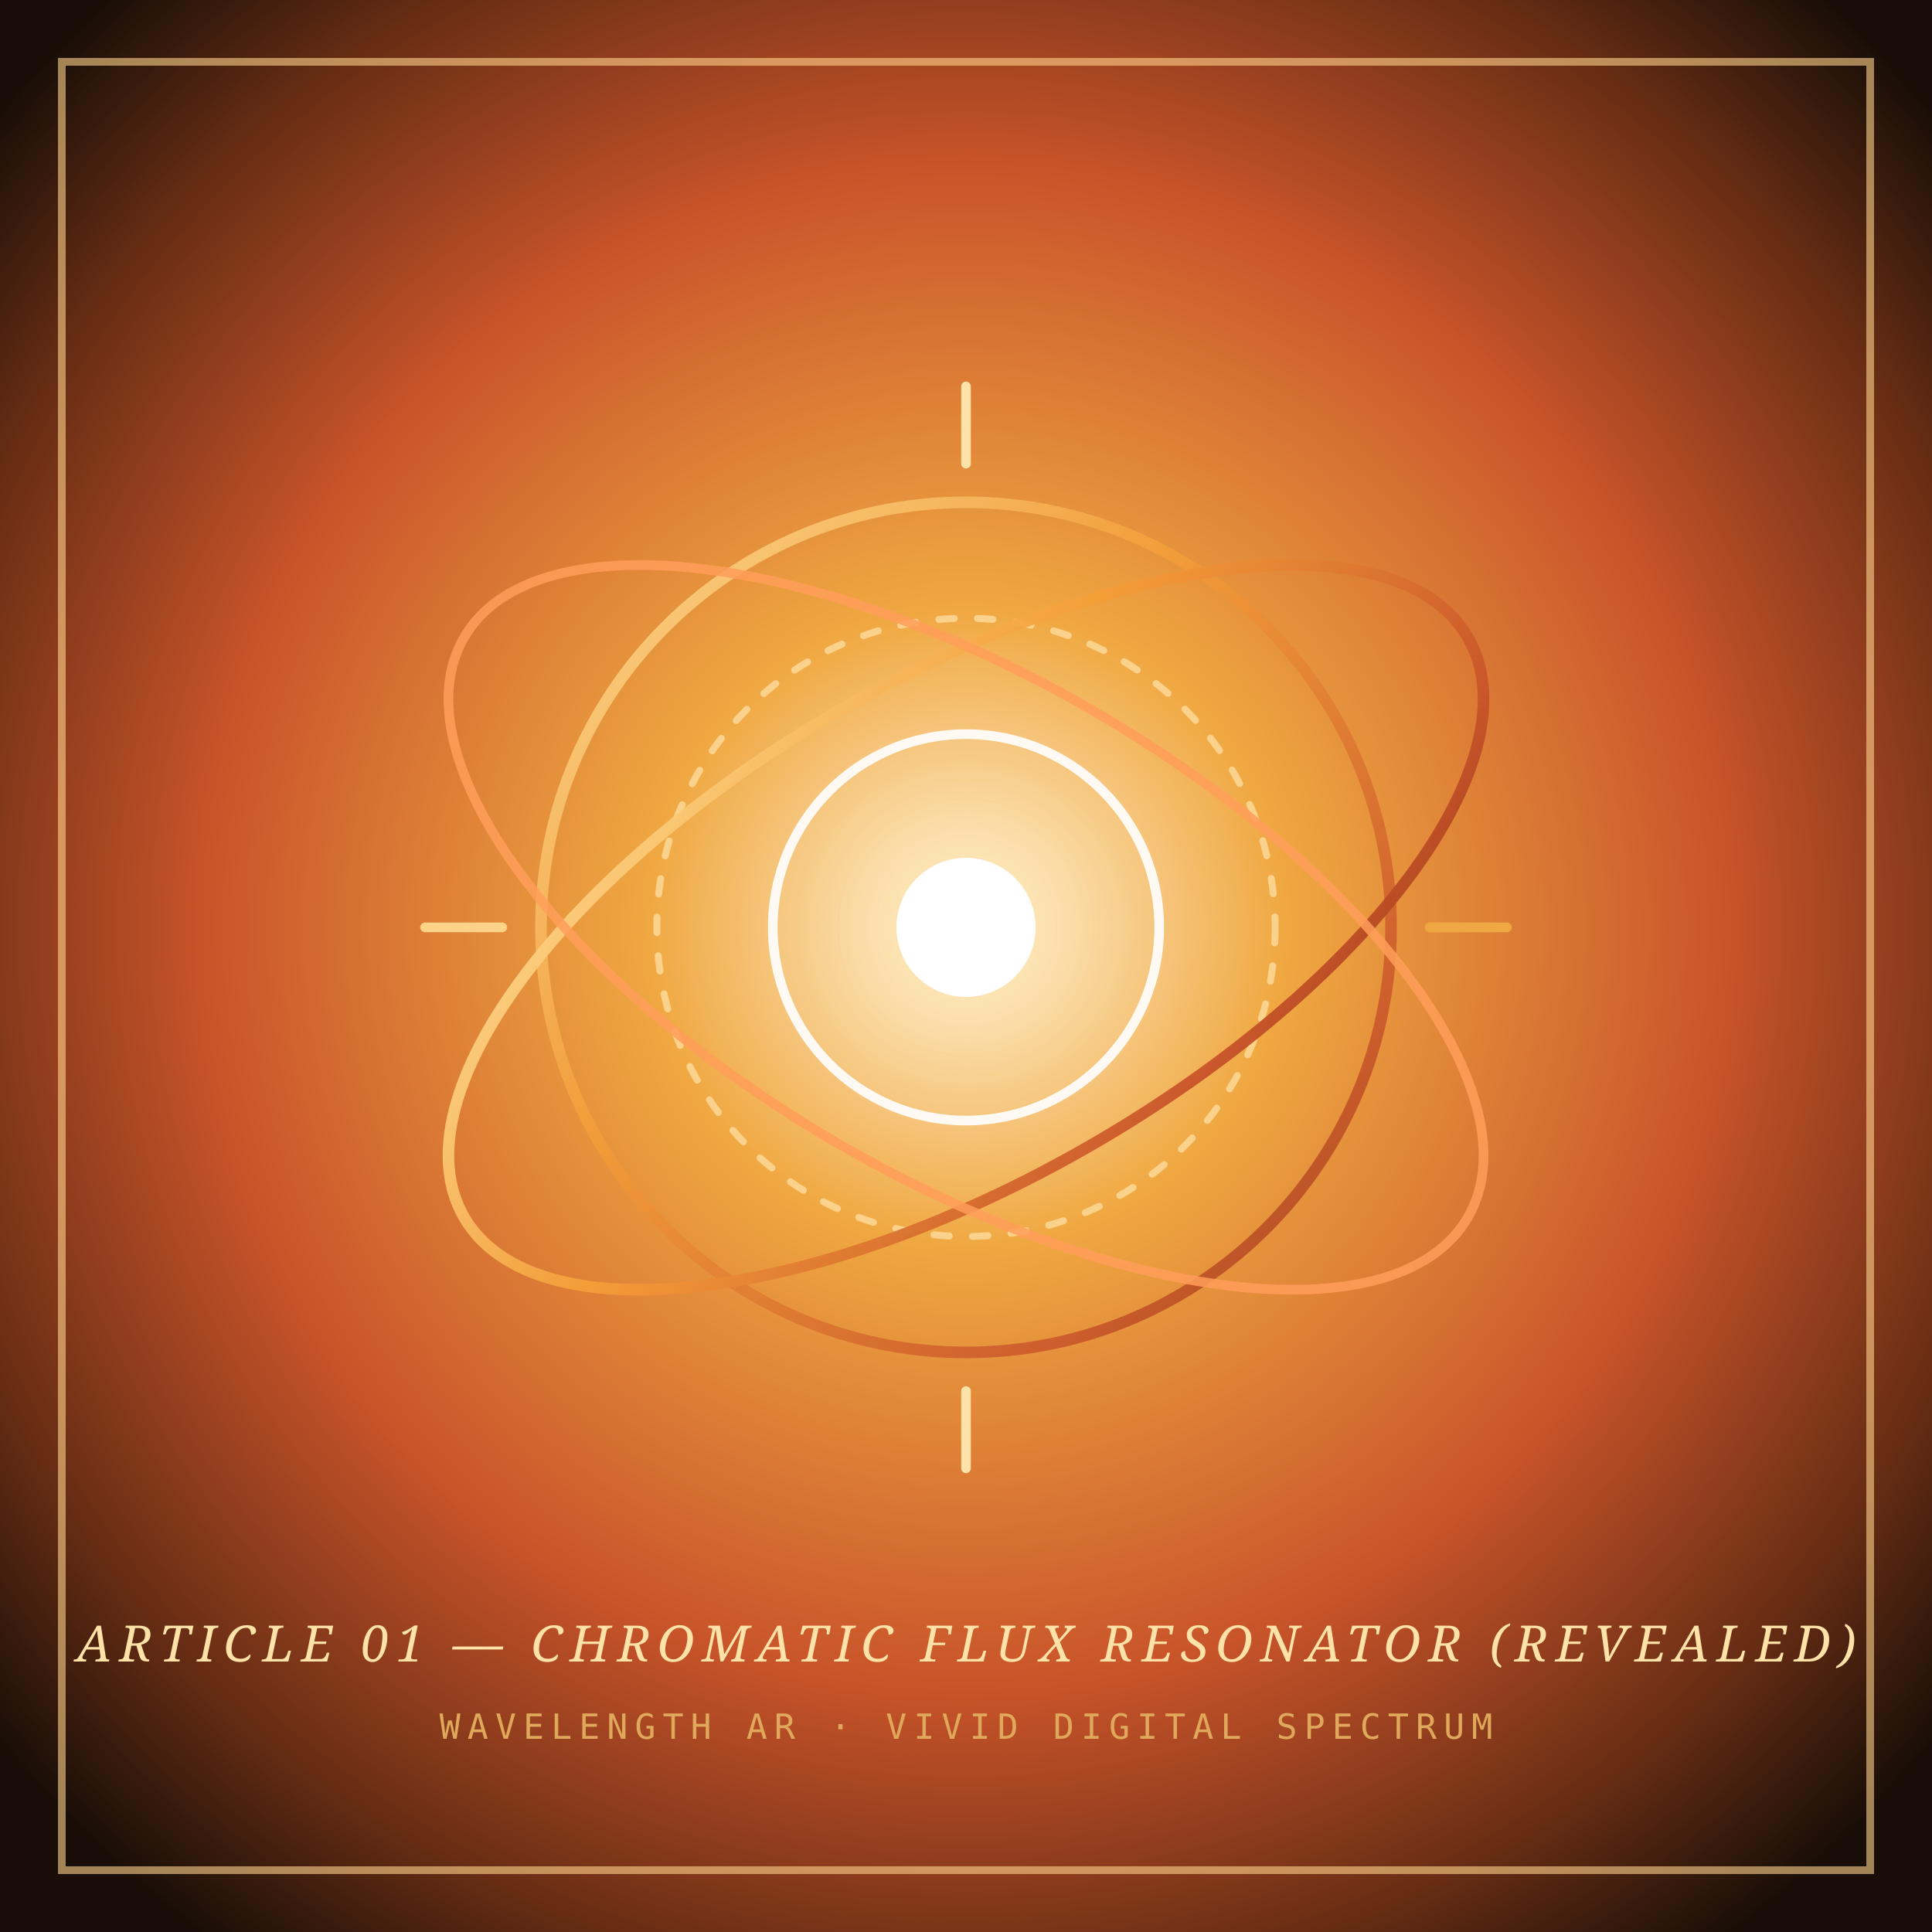
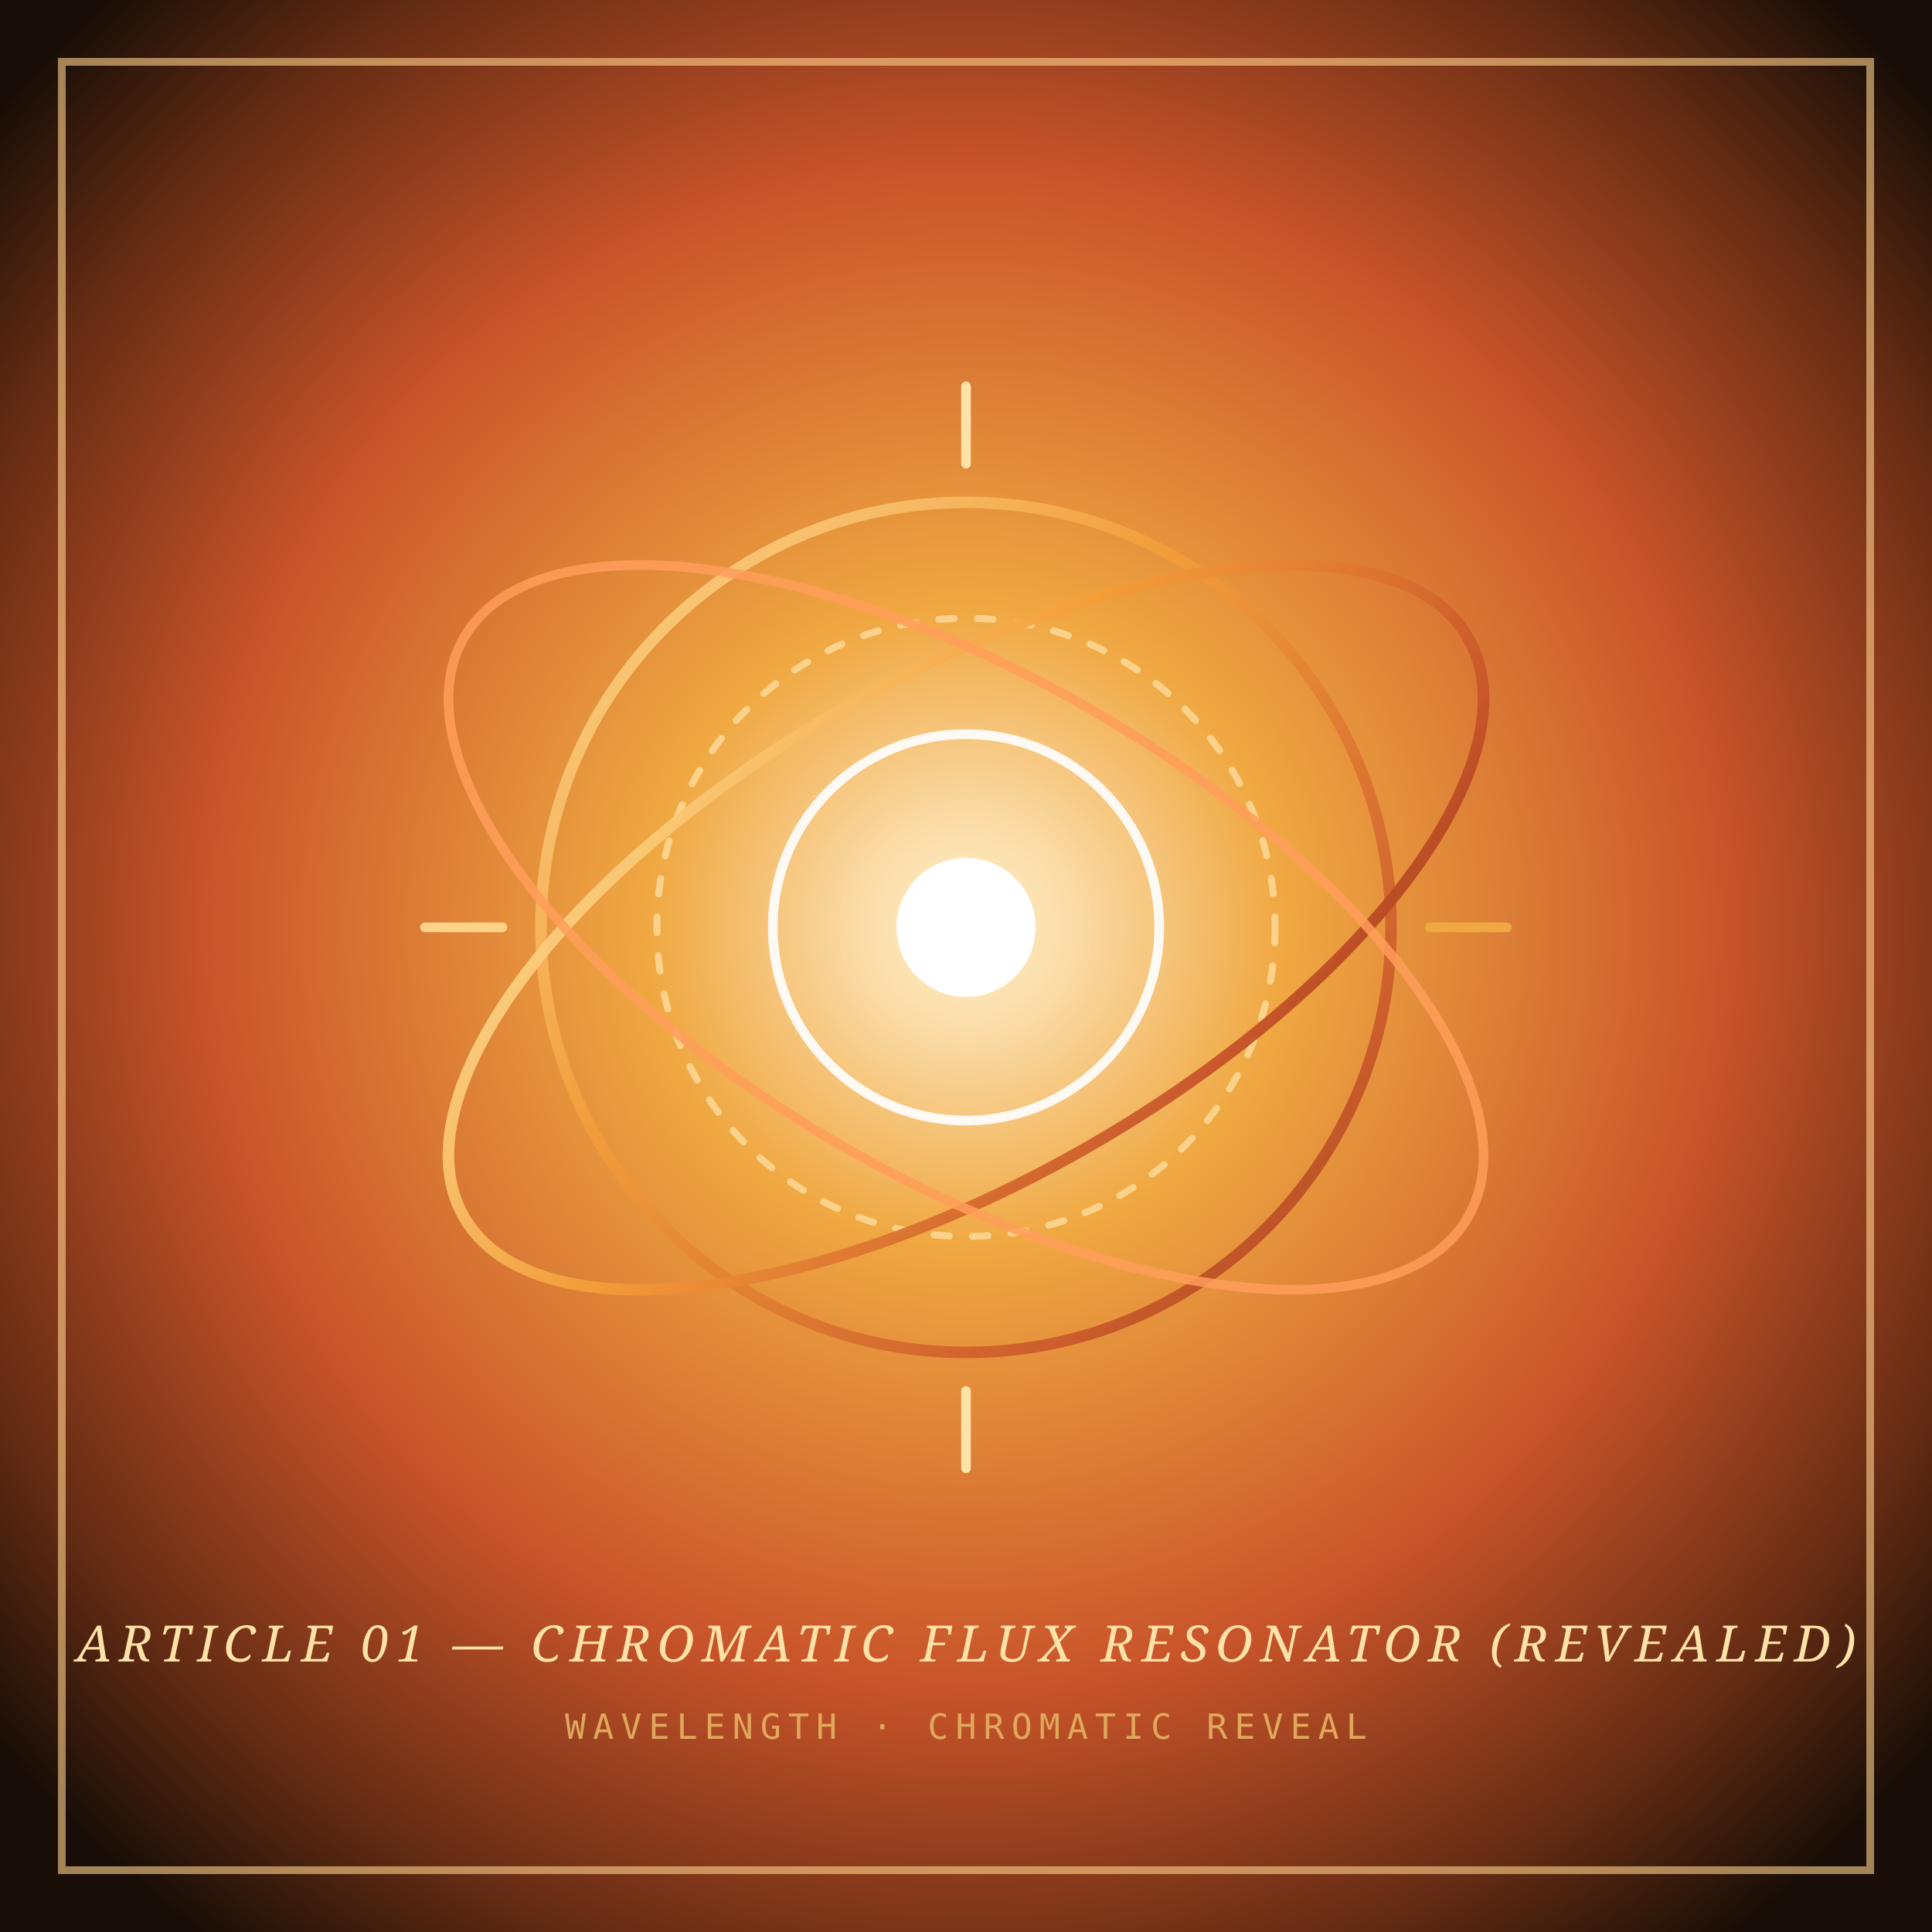
<svg xmlns="http://www.w3.org/2000/svg" viewBox="0 0 500 500" fill="none">
  <defs>
    <radialGradient id="coreGrad" cx="50%" cy="48%" r="65%">
      <stop offset="0%" stop-color="#fff4d9" />
      <stop offset="25%" stop-color="#f0a842" />
      <stop offset="60%" stop-color="#c9542a" />
      <stop offset="85%" stop-color="#632b13" />
      <stop offset="100%" stop-color="#180e07" />
    </radialGradient>
    <linearGradient id="auroraGrad" x1="0%" y1="0%" x2="100%" y2="100%">
      <stop offset="0%" stop-color="#ffe8a3" />
      <stop offset="40%" stop-color="#f59e38" />
      <stop offset="80%" stop-color="#c9542a" />
      <stop offset="100%" stop-color="#8c3014" />
    </linearGradient>
  </defs>
  <rect width="500" height="500" fill="url(#coreGrad)" />
  <rect x="16" y="16" width="468" height="468" fill="none" stroke="#ffd28a" stroke-width="2" opacity="0.6" />
  <g stroke-linecap="round">
    <circle cx="250" cy="240" r="110" fill="none" stroke="url(#auroraGrad)" stroke-width="3" opacity="0.85" />
    <circle cx="250" cy="240" r="80" fill="none" stroke="#ffe2a8" stroke-width="1.8" stroke-dasharray="4 6" opacity="0.7" />
    <circle cx="250" cy="240" r="50" fill="none" stroke="#fff" stroke-width="2.5" opacity="0.9" />
    <ellipse cx="250" cy="240" rx="150" ry="65" fill="none" stroke="url(#auroraGrad)" stroke-width="3" transform="rotate(-30 250 240)" opacity="0.95" />
    <ellipse cx="250" cy="240" rx="150" ry="65" fill="none" stroke="#ff9e59" stroke-width="2.5" transform="rotate(30 250 240)" opacity="0.85" />
    <circle cx="250" cy="240" r="18" fill="#fff" filter="drop-shadow(0 0 12px #ffe2a8)" />
    <line x1="250" y1="100" x2="250" y2="120" stroke="#ffe2a8" stroke-width="2.5" />
    <line x1="250" y1="360" x2="250" y2="380" stroke="#ffe2a8" stroke-width="2.5" />
    <line x1="110" y1="240" x2="130" y2="240" stroke="#ffd28a" stroke-width="2.5" />
    <line x1="370" y1="240" x2="390" y2="240" stroke="#f0a842" stroke-width="2.5" />
  </g>
  <text x="250" y="430" font-family="Georgia, serif" font-size="13" fill="#ffe2a8" text-anchor="middle" letter-spacing="0.15em" font-style="italic">
    ARTICLE 01 — CHROMATIC FLUX RESONATOR (REVEALED)
  </text>
  <text x="250" y="450" font-family="monospace" font-size="9" fill="#e0a85b" text-anchor="middle" letter-spacing="0.2em">
-     WAVELENGTH AR · VIVID DIGITAL SPECTRUM
+     WAVELENGTH · CHROMATIC REVEAL
  </text>
</svg>
